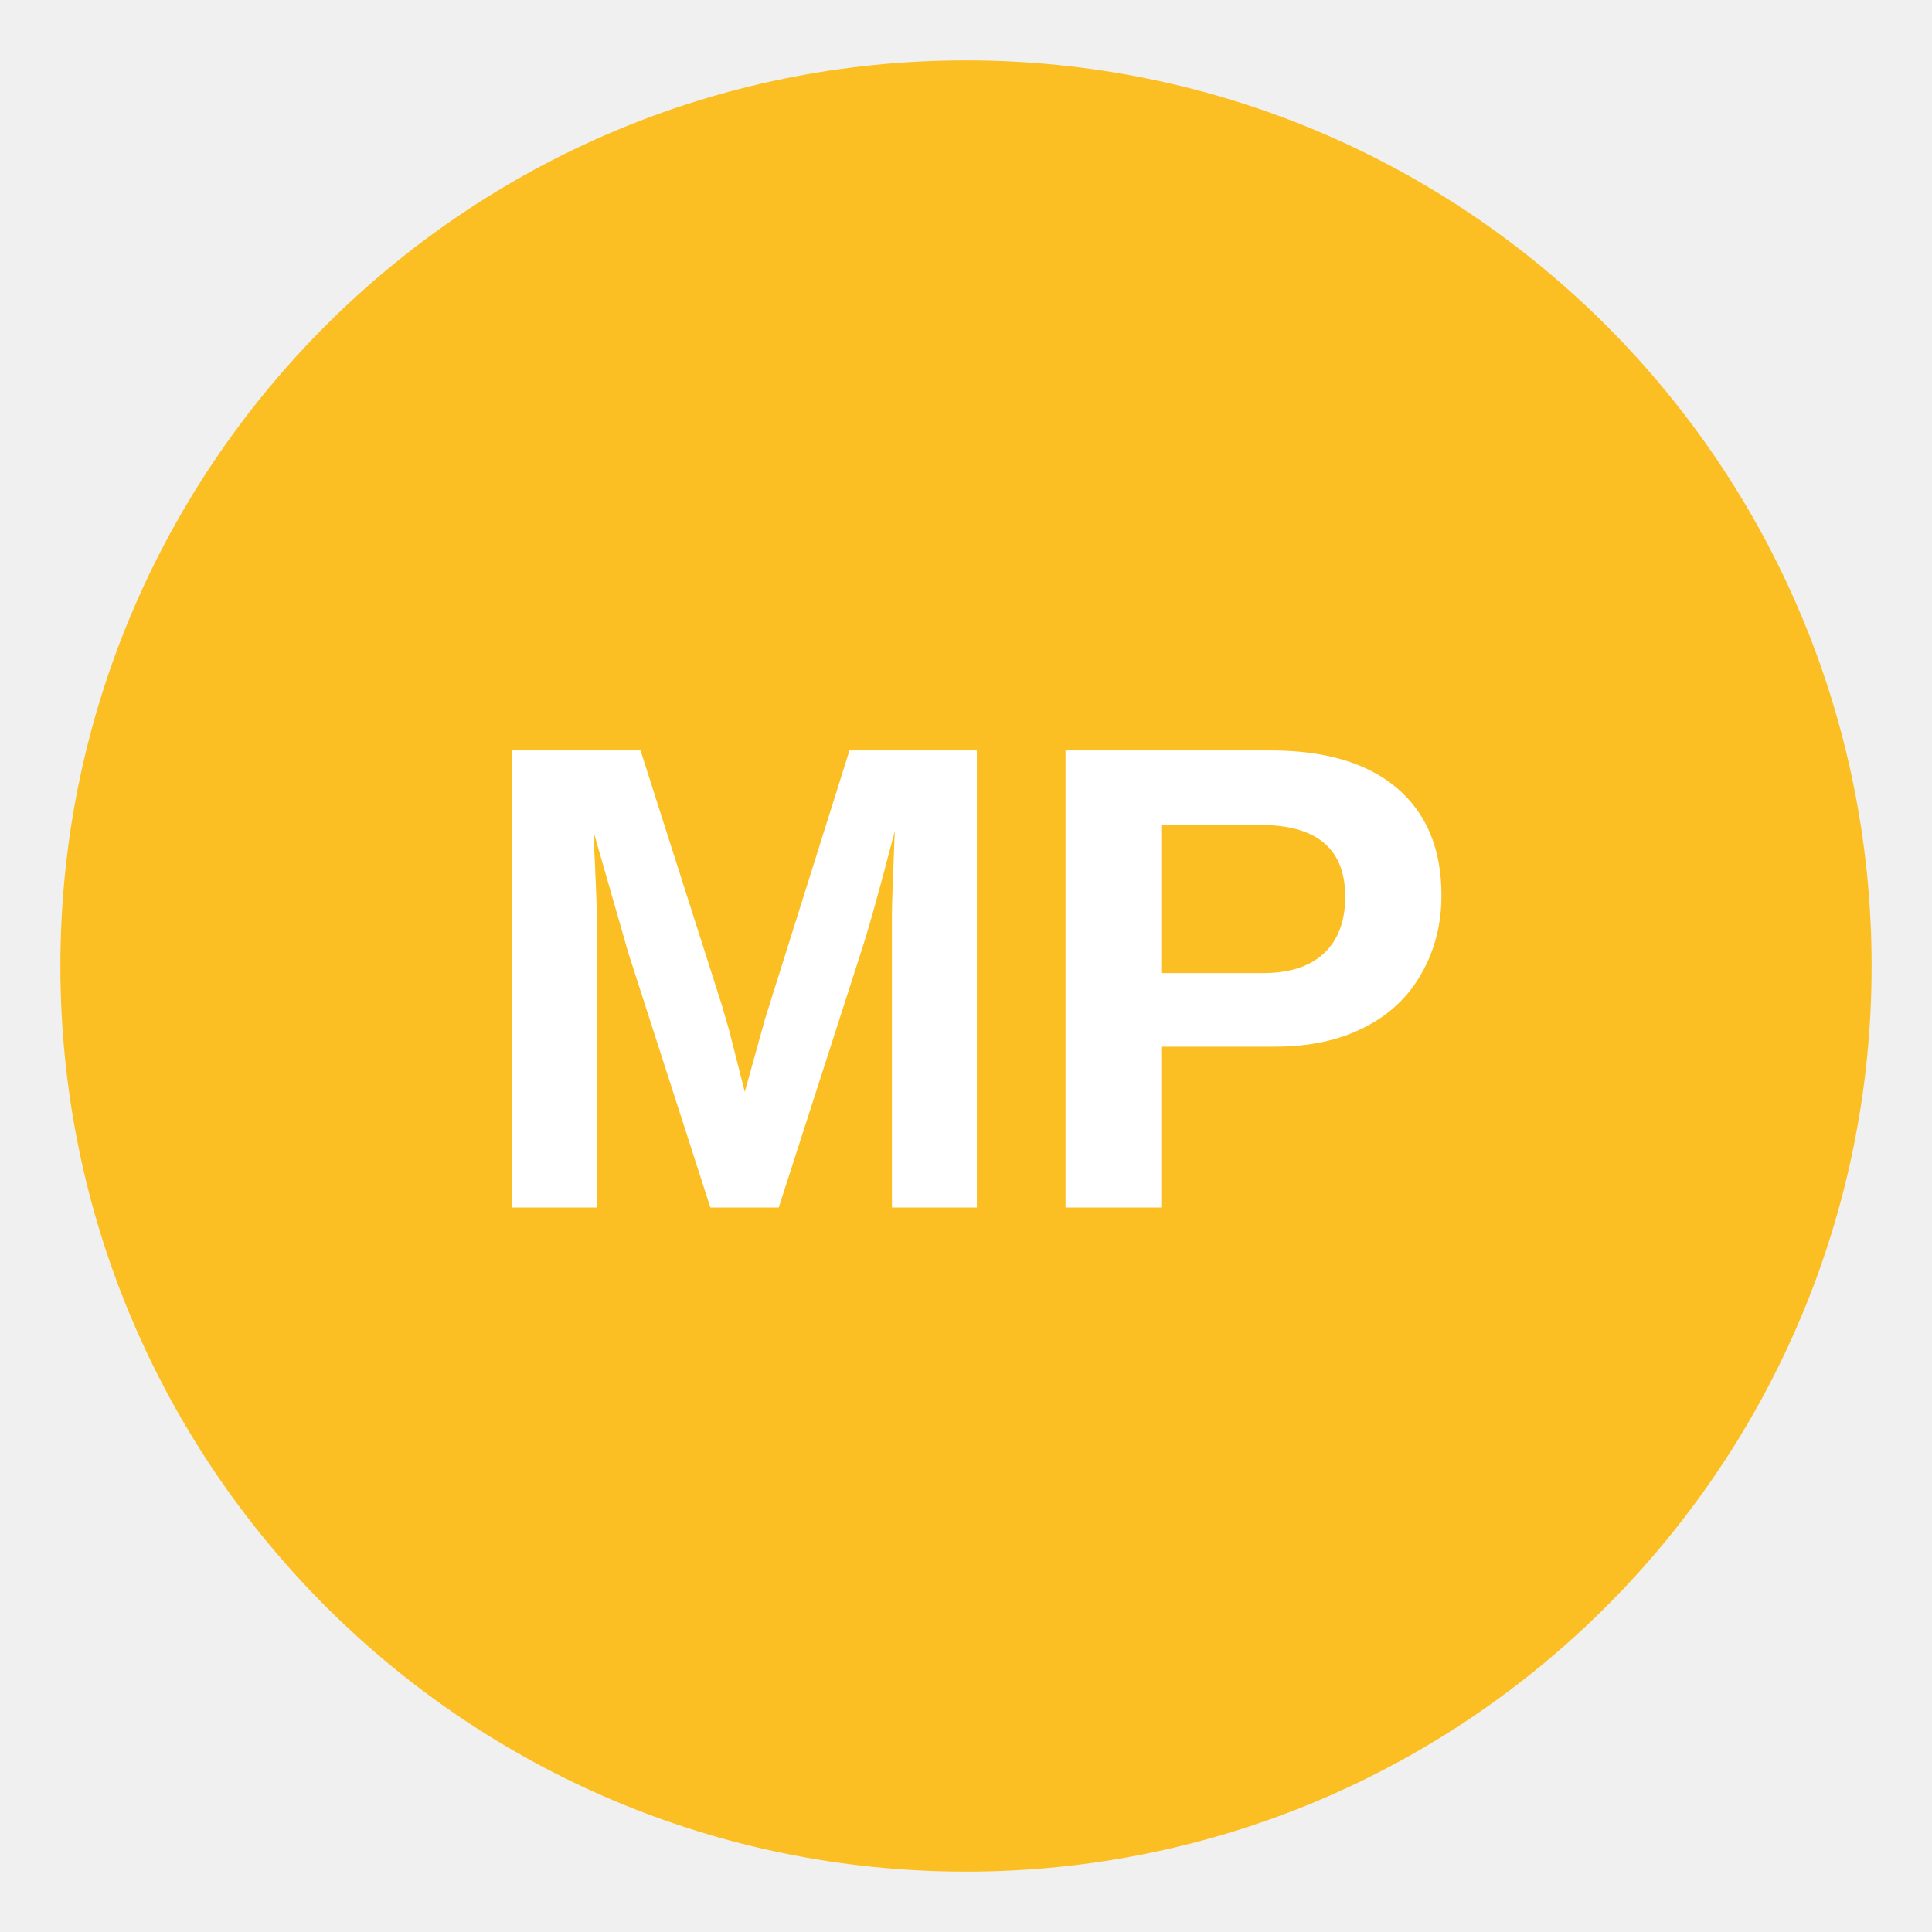
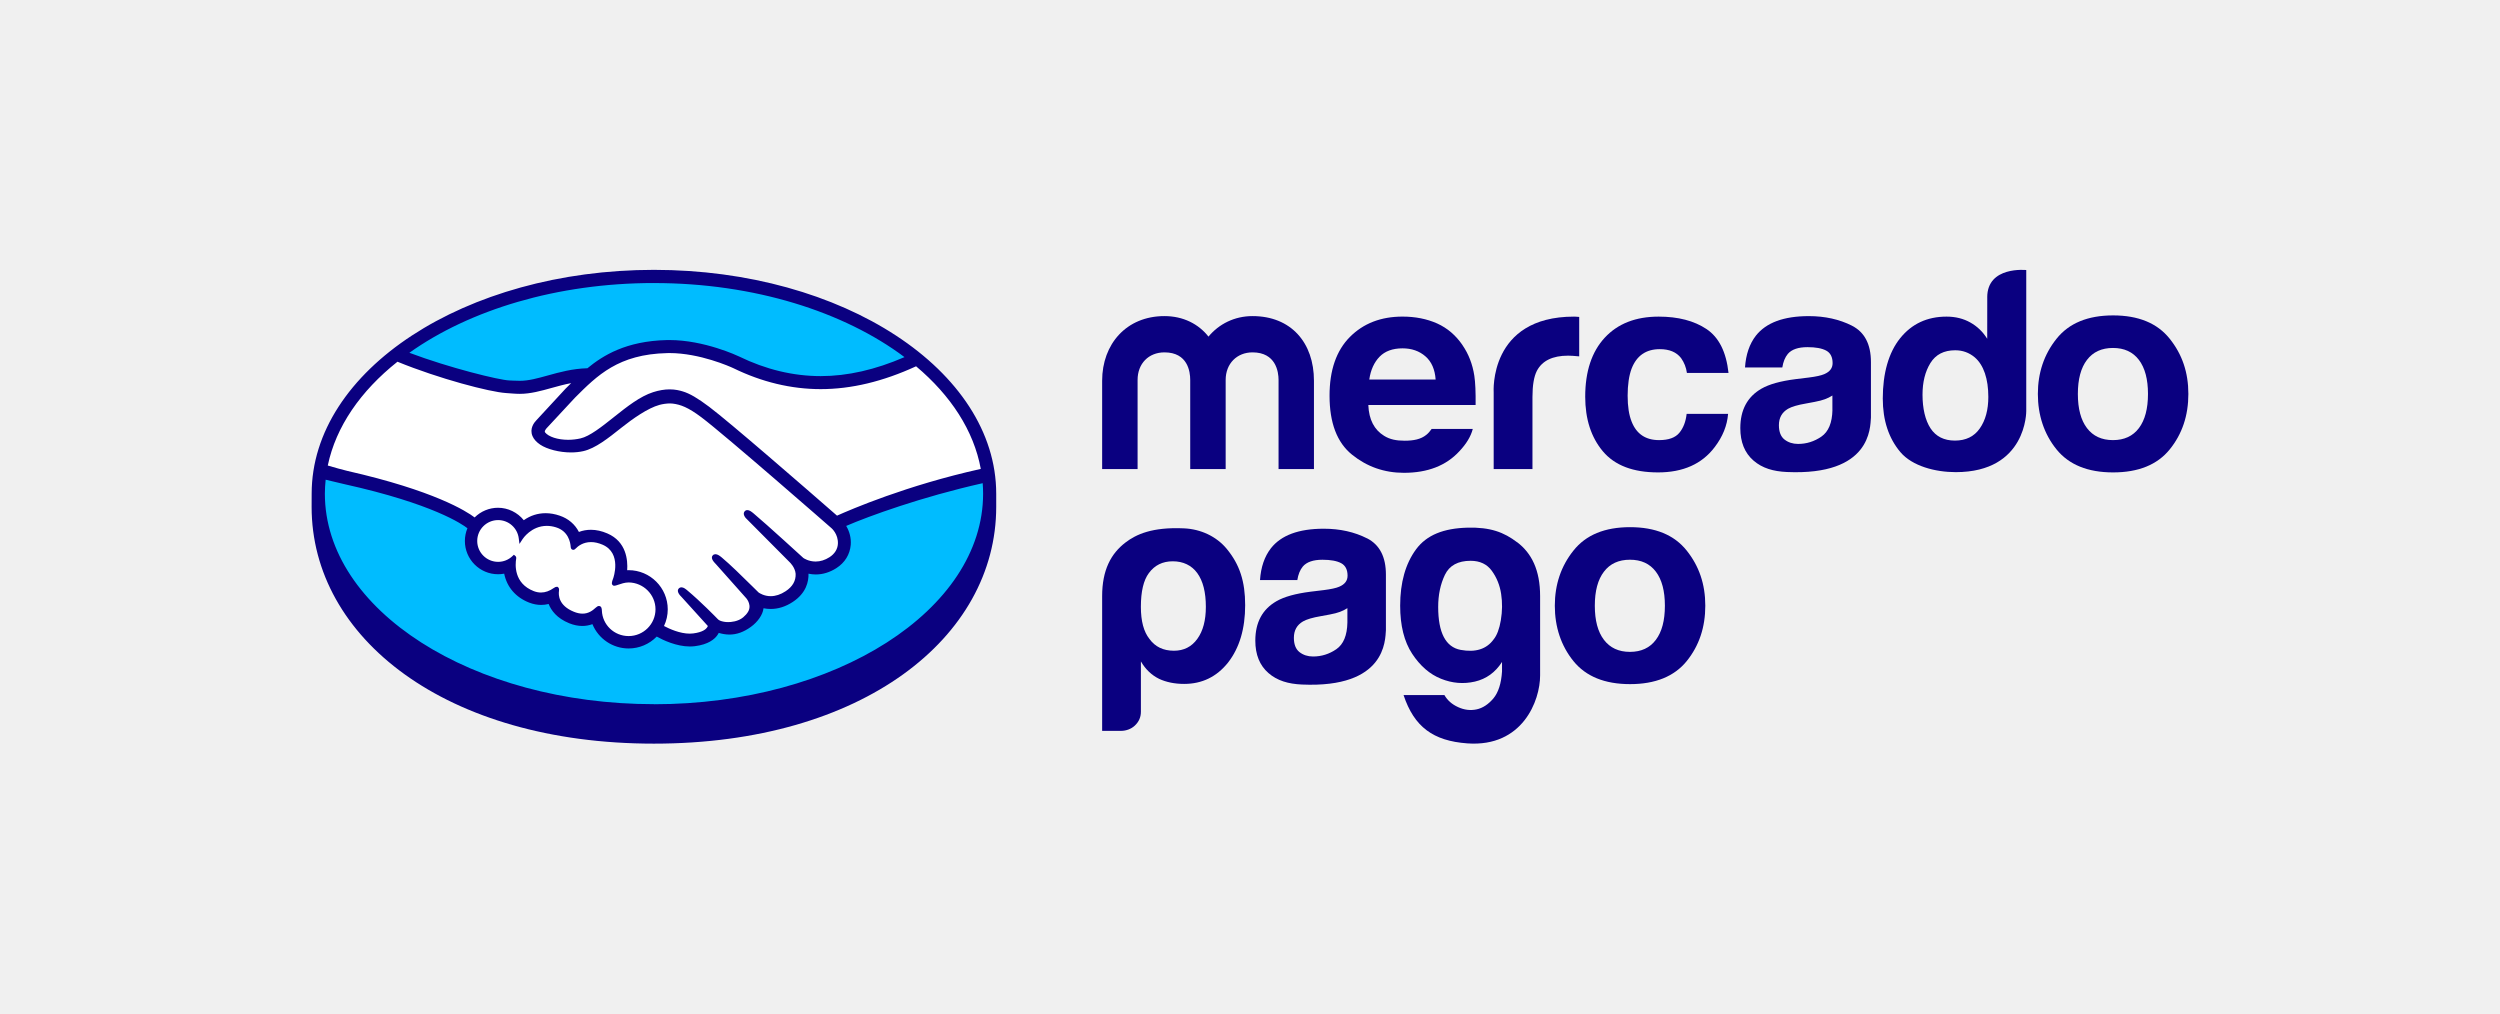
- <svg xmlns="http://www.w3.org/2000/svg" viewBox="0 0 64 64" width="64" height="64">
-   <circle cx="32" cy="32" r="30" fill="#fbbf24" />
-   <text x="32" y="40" text-anchor="middle" font-family="Arial, sans-serif" font-weight="bold" font-size="22" fill="white">MP</text>
+ <svg xmlns="http://www.w3.org/2000/svg" id="logos" viewBox="0 0 1048.82 425.2">
+   <defs>
+     <style>
+       .cls-1 {
+         fill: #0a0080;
+       }
+ 
+       .cls-1, .cls-2, .cls-3 {
+         stroke-width: 0px;
+       }
+ 
+       .cls-2 {
+         fill: #fff;
+       }
+ 
+       .cls-3 {
+         fill: #00bcff;
+       }
+     </style>
+   </defs>
+   <path class="cls-3" d="m274.38,116.94c-77.83,0-140.91,40.36-140.91,90.15s63.09,94.05,140.91,94.05,140.91-44.27,140.91-94.05-63.09-90.15-140.91-90.15Z" />
+   <path class="cls-2" d="m228.53,179.22c-.07.14-1.45,1.56-.55,2.71,2.18,2.78,8.91,4.38,15.72,2.85,4.05-.91,9.25-5.04,14.28-9.03,5.45-4.33,10.86-8.67,16.3-10.39,5.76-1.83,9.45-1.05,11.89-.31,2.67.8,5.82,2.56,10.84,6.32,9.45,7.1,47.43,40.26,54,45.99,5.28-2.39,30.47-12.56,62.39-19.6-2.78-17.02-13.01-33.25-28.72-45.99-21.89,9.19-50.42,14.7-76.58,1.93-.13-.05-14.29-6.75-28.25-6.42-20.75.48-29.74,9.46-39.25,18.97l-12.05,12.99Z" />
+   <path class="cls-2" d="m349.44,220.97c-.45-.4-44.67-39.09-54.69-46.62-5.8-4.35-9.02-5.46-12.41-5.89-1.76-.23-4.2.1-5.9.57-4.66,1.27-10.75,5.34-16.16,9.63-5.6,4.46-10.88,8.66-15.79,9.76-6.26,1.4-13.91-.25-17.4-2.61-1.41-.95-2.41-2.05-2.89-3.16-1.29-2.99,1.09-5.38,1.48-5.78l12.2-13.2c1.42-1.41,2.85-2.83,4.31-4.23-3.94.51-7.58,1.52-11.12,2.5-4.42,1.24-8.68,2.42-12.98,2.42-1.8,0-11.42-1.58-13.25-2.07-11.05-3.02-23.56-5.97-38.04-12.73-17.35,12.91-28.65,28.77-32,46.56,2.49.66,9.02,2.15,10.71,2.52,39.26,8.73,51.49,17.72,53.71,19.6,2.4-2.67,5.87-4.36,9.73-4.36,4.35,0,8.26,2.19,10.64,5.56,2.25-1.78,5.35-3.3,9.36-3.29,1.82,0,3.71.34,5.62.98,4.43,1.52,6.72,4.47,7.9,7.14,1.48-.67,3.31-1.17,5.46-1.16,2.12,0,4.32.48,6.53,1.44,7.24,3.11,8.36,10.22,7.71,15.58.52-.06,1.04-.08,1.56-.08,8.58,0,15.56,6.98,15.56,15.57,0,2.66-.68,5.16-1.86,7.35,2.34,1.31,8.29,4.28,13.52,3.62,4.17-.53,5.76-1.95,6.32-2.76.39-.55.8-1.2.42-1.66l-11.08-12.3s-1.82-1.73-1.22-2.39c.62-.68,1.75.3,2.55.96,5.64,4.71,12.52,11.81,12.52,11.81.12.08.57.98,3.12,1.43,2.19.39,6.07.17,8.76-2.04.67-.56,1.35-1.25,1.93-1.97-.05.04-.09.08-.13.1,2.84-3.63-.32-7.29-.32-7.29l-12.93-14.52s-1.85-1.71-1.22-2.4c.56-.6,1.75.3,2.56.98,4.09,3.42,9.88,9.23,15.42,14.66,1.09.79,5.96,3.8,12.41-.43,3.92-2.57,4.7-5.73,4.59-8.1-.27-3.15-2.73-5.4-2.73-5.4l-17.66-17.76s-1.87-1.59-1.21-2.4c.54-.68,1.75.3,2.55.96,5.62,4.71,20.86,18.68,20.86,18.68.22.15,5.48,3.9,11.99-.24,2.33-1.49,3.81-3.73,3.94-6.34.22-4.52-2.96-7.2-2.96-7.2Z" />
+   <path class="cls-2" d="m263.76,243.48c-2.74-.03-5.74,1.6-6.13,1.36-.22-.14.17-1.24.42-1.88.27-.63,3.87-11.48-4.92-15.25-6.73-2.89-10.85.36-12.26,1.83-.37.38-.54.35-.58-.13-.14-1.96-1.01-7.24-6.82-9.02-8.3-2.54-13.64,3.25-14.99,5.35-.61-4.73-4.61-8.4-9.5-8.41-5.32,0-9.64,4.3-9.65,9.63,0,5.32,4.31,9.64,9.64,9.64,2.59,0,4.93-1.03,6.66-2.69.06.05.08.14.05.32-.41,2.39-1.15,11.04,7.92,14.57,3.64,1.41,6.73.36,9.29-1.43.76-.54.89-.31.78.41-.33,2.23.09,6.99,6.77,9.7,5.08,2.07,8.09-.04,10.07-1.87.86-.78,1.09-.65,1.14.56.24,6.44,5.59,11.56,12.09,11.57,6.7,0,12.13-5.41,12.13-12.1,0-6.7-5.42-12.06-12.12-12.13Z" />
+   <path class="cls-1" d="m274.35,113.21c-79.31,0-143.6,42.18-143.6,93.92,0,1.34-.02,5.03-.02,5.5,0,54.9,56.19,99.35,143.6,99.35s143.61-44.45,143.61-99.34v-5.51c0-51.74-64.29-93.92-143.59-93.92Zm137.12,83.51c-31.21,6.94-54.49,17.01-60.32,19.61-13.62-11.89-45.1-39.26-53.63-45.66-4.87-3.67-8.2-5.6-11.12-6.47-1.31-.4-3.12-.85-5.45-.85-2.17,0-4.5.39-6.93,1.17-5.51,1.75-11,6.11-16.31,10.33l-.27.22c-4.95,3.93-10.06,8-13.93,8.86-1.69.38-3.43.58-5.16.58-4.34,0-8.23-1.26-9.69-3.12-.24-.31-.08-.81.48-1.52l.07-.1,11.99-12.91c9.39-9.39,18.25-18.25,38.66-18.72.34-.01.68-.02,1.02-.02,12.7.01,25.4,5.69,26.83,6.36,11.91,5.81,24.21,8.76,36.56,8.77,12.85,0,26.11-3.17,40.05-9.58,14.56,12.24,24.21,26.99,27.15,43.06Zm-137.1-77.97c42.1,0,79.76,12.07,105.09,31.07-12.24,5.3-23.91,7.97-35.17,7.97-11.52-.01-23.03-2.78-34.21-8.23-.59-.28-14.61-6.89-29.2-6.9-.38,0-.77,0-1.15.01-17.14.4-26.8,6.49-33.29,11.82-6.31.16-11.76,1.68-16.61,3.03-4.33,1.2-8.06,2.24-11.7,2.24-1.5,0-4.2-.14-4.44-.15-4.18-.13-25.18-5.28-41.95-11.61,25.27-17.96,61.89-29.26,102.64-29.26Zm-107.61,33.01c17.51,7.16,38.76,12.7,45.48,13.13,1.87.12,3.87.34,5.87.34,4.46,0,8.91-1.25,13.21-2.45,2.54-.71,5.35-1.49,8.3-2.05-.79.77-1.58,1.56-2.37,2.35l-12.17,13.17c-.96.97-3.04,3.55-1.67,6.73.54,1.28,1.65,2.51,3.2,3.55,2.9,1.95,8.1,3.28,12.92,3.28,1.83,0,3.57-.18,5.15-.54,5.11-1.14,10.46-5.41,16.13-9.92,4.52-3.59,10.94-8.15,15.86-9.49,1.38-.37,3.06-.61,4.42-.61.41,0,.79.02,1.14.07,3.24.41,6.38,1.51,11.99,5.72,10,7.51,54.22,46.2,54.65,46.58.03.02,2.85,2.46,2.65,6.5-.11,2.26-1.36,4.26-3.54,5.65-1.89,1.2-3.83,1.81-5.8,1.81-2.96,0-4.99-1.39-5.13-1.48-.16-.13-15.31-14.03-20.89-18.7-.89-.74-1.75-1.4-2.62-1.4-.47,0-.88.2-1.16.55-.88,1.08.1,2.58,1.26,3.56l17.7,17.8s2.21,2.06,2.45,4.79c.14,2.95-1.27,5.42-4.2,7.34-2.09,1.38-4.2,2.07-6.27,2.07-2.72,0-4.63-1.24-5.05-1.53l-2.54-2.5c-4.64-4.57-9.43-9.29-12.94-12.21-.86-.71-1.77-1.37-2.64-1.37-.43,0-.82.16-1.12.48-.4.44-.68,1.24.32,2.57.4.55.89,1,.89,1l12.91,14.51c.1.13,2.66,3.17.29,6.19l-.46.58c-.39.42-.8.82-1.2,1.16-2.2,1.81-5.14,2-6.31,2-.63,0-1.22-.05-1.75-.15-1.27-.23-2.13-.58-2.55-1.07l-.16-.16c-.7-.73-7.21-7.38-12.6-11.87-.71-.6-1.6-1.34-2.51-1.34-.45,0-.85.18-1.17.52-1.06,1.17.54,2.91,1.22,3.55l11.01,12.15c-.01.11-.15.36-.41.74-.4.55-1.73,1.88-5.73,2.38-.48.06-.98.09-1.46.09-4.12,0-8.52-2-10.79-3.2,1.03-2.18,1.57-4.58,1.57-6.98,0-9.07-7.36-16.44-16.43-16.45-.19,0-.4,0-.59.01.29-4.14-.29-11.98-8.34-15.43-2.32-1-4.63-1.52-6.87-1.52-1.76,0-3.45.3-5.04.91-1.67-3.24-4.44-5.6-8.04-6.83-2-.69-3.98-1.04-5.9-1.04-3.35,0-6.44.99-9.19,2.94-2.64-3.28-6.62-5.22-10.81-5.22-3.67,0-7.2,1.47-9.81,4.06-3.43-2.62-17.03-11.26-53.44-19.53-1.74-.39-5.69-1.52-8.17-2.25,3.41-16.34,13.8-31.27,29.2-43.52Zm67.54,94.78l-.39-.35h-.4c-.32,0-.66.13-1.11.45-1.86,1.31-3.63,1.94-5.44,1.94-1,0-2.02-.2-3.04-.59-8.44-3.29-7.78-11.25-7.36-13.65.06-.49-.06-.86-.37-1.12l-.6-.49-.56.53c-1.65,1.59-3.8,2.45-6.06,2.45-4.83,0-8.77-3.93-8.76-8.77,0-4.83,3.94-8.76,8.78-8.75,4.37,0,8.09,3.28,8.64,7.65l.3,2.35,1.29-1.99c.14-.23,3.69-5.59,10.2-5.58,1.24,0,2.52.2,3.81.6,5.19,1.58,6.07,6.29,6.2,8.25.09,1.14.91,1.2,1.06,1.2.45,0,.78-.28,1.01-.53.98-1.02,3.11-2.72,6.45-2.72,1.53,0,3.15.37,4.83,1.09,8.25,3.54,4.51,14.02,4.47,14.13-.71,1.74-.74,2.5-.07,2.95l.32.15h.24c.37,0,.83-.16,1.6-.42,1.12-.39,2.81-.97,4.4-.97h0c6.21.07,11.26,5.13,11.26,11.26,0,6.2-5.06,11.24-11.27,11.24-6.07,0-11.01-4.73-11.23-10.74-.02-.52-.07-1.88-1.23-1.88-.47,0-.89.29-1.36.72-1.34,1.24-3.04,2.49-5.52,2.49-1.13,0-2.35-.26-3.64-.79-6.41-2.6-6.5-7-6.24-8.77.07-.47.09-.96-.23-1.35Zm40.07,48.88c-76.26,0-138.08-39.55-138.08-88.33,0-1.96.14-3.91.33-5.84.61.15,6.67,1.59,7.92,1.88,37.19,8.26,49.48,16.85,51.56,18.48-.7,1.69-1.07,3.51-1.07,5.35,0,7.69,6.25,13.95,13.93,13.95.86,0,1.72-.08,2.56-.24,1.16,5.66,4.86,9.95,10.51,12.15,1.65.63,3.32.96,4.97.96,1.06,0,2.13-.13,3.17-.39,1.05,2.65,3.39,5.96,8.65,8.09,1.84.74,3.68,1.13,5.47,1.13,1.46,0,2.89-.26,4.25-.76,2.52,6.13,8.51,10.2,15.19,10.2,4.43,0,8.68-1.8,11.78-4.99,2.65,1.48,8.25,4.15,13.91,4.16.73,0,1.41-.05,2.11-.13,5.62-.71,8.23-2.91,9.43-4.62.22-.3.41-.62.58-.95,1.32.38,2.78.69,4.46.7,3.07,0,6.01-1.05,8.99-3.21,2.93-2.11,5.01-5.14,5.31-7.72,0-.03,0-.07.01-.11.99.2,2,.3,3.01.3,3.16,0,6.27-.98,9.24-2.93,5.73-3.75,6.72-8.66,6.63-11.87,1.01.21,2.03.32,3.05.32,2.96,0,5.88-.89,8.65-2.66,3.55-2.27,5.69-5.75,6.02-9.79.21-2.75-.47-5.53-1.91-7.91,9.58-4.13,31.48-12.12,57.27-17.93.11,1.46.17,2.93.17,4.41,0,48.78-61.82,88.33-138.07,88.33Z" />
+   <g>
+     <path class="cls-1" d="m910.26,142.12c-5.21-6.54-13.13-9.8-23.75-9.8s-18.53,3.27-23.74,9.8c-5.22,6.53-7.83,14.25-7.83,23.16s2.61,16.81,7.83,23.26c5.21,6.43,13.13,9.65,23.74,9.65s18.54-3.22,23.75-9.65c5.22-6.45,7.82-14.19,7.82-23.26s-2.6-16.63-7.82-23.16Zm-12.92,37.48c-2.53,3.35-6.15,5.04-10.89,5.04s-8.36-1.69-10.91-5.04c-2.55-3.35-3.82-8.13-3.82-14.32s1.27-10.95,3.82-14.29c2.55-3.34,6.19-5.01,10.91-5.01s8.35,1.67,10.89,5.01c2.53,3.34,3.8,8.11,3.8,14.29s-1.27,10.97-3.8,14.32Z" />
+     <path class="cls-1" d="m776.98,136.65c-5.29-2.68-11.34-4.03-18.15-4.03-10.47,0-17.86,2.73-22.17,8.18-2.71,3.49-4.22,7.95-4.58,13.37h15.65c.38-2.4,1.15-4.29,2.31-5.69,1.61-1.89,4.36-2.84,8.23-2.84,3.46,0,6.08.48,7.88,1.45,1.78.96,2.68,2.72,2.68,5.26,0,2.09-1.16,3.61-3.49,4.61-1.3.57-3.46,1.04-6.48,1.42l-5.55.68c-6.3.8-11.08,2.13-14.32,3.99-5.92,3.41-8.88,8.93-8.88,16.55,0,5.87,1.83,10.41,5.52,13.61,3.67,3.21,8.34,4.55,13.98,4.81,35.37,1.59,34.98-18.64,35.3-22.84v-23.27c0-7.47-2.65-12.55-7.93-15.25Zm-8.22,35.32c-.11,5.42-1.66,9.15-4.64,11.2-2.99,2.05-6.24,3.07-9.78,3.07-2.24,0-4.14-.63-5.7-1.85-1.56-1.23-2.34-3.24-2.34-6.01,0-3.1,1.28-5.39,3.83-6.88,1.51-.87,3.99-1.61,7.45-2.2l3.69-.69c1.84-.35,3.28-.73,4.34-1.13,1.07-.38,2.1-.9,3.13-1.55v6.03Z" />
+     <path class="cls-1" d="m696.32,146.48c4.05,0,7.01,1.25,8.94,3.75,1.31,1.84,2.13,3.93,2.45,6.24h17.45c-.95-8.81-4.03-14.95-9.24-18.43-5.22-3.47-11.9-5.21-20.07-5.21-9.61,0-17.15,2.95-22.61,8.84-5.46,5.9-8.2,14.15-8.2,24.75,0,9.38,2.47,17.04,7.42,22.93,4.95,5.89,12.66,8.84,23.14,8.84s18.42-3.53,23.76-10.61c3.35-4.38,5.23-9.03,5.62-13.94h-17.39c-.36,3.25-1.37,5.9-3.06,7.94-1.67,2.03-4.5,3.06-8.5,3.06-5.63,0-9.47-2.57-11.5-7.72-1.12-2.75-1.69-6.38-1.69-10.91s.57-8.54,1.69-11.43c2.12-5.39,6.05-8.1,11.79-8.1Z" />
+     <path class="cls-1" d="m660.36,132.83c-35.85,0-33.72,31.73-33.72,31.73v32.24h16.27v-30.23c0-4.96.63-8.62,1.86-11.01,2.23-4.23,6.6-6.35,13.1-6.35.49,0,1.13.03,1.92.07.79.04,1.69.11,2.73.23v-16.55c-.72-.05-1.19-.07-1.39-.1-.21-.02-.46-.03-.77-.03Z" />
+     <path class="cls-1" d="m613.6,144.85c-2.81-4.16-6.38-7.21-10.68-9.15-4.31-1.92-9.15-2.88-14.52-2.88-9.06,0-16.42,2.85-22.1,8.56-5.67,5.72-8.52,13.92-8.52,24.63,0,11.43,3.15,19.67,9.44,24.74,6.28,5.06,13.54,7.61,21.76,7.61,9.96,0,17.71-3.01,23.24-9.02,2.99-3.16,4.86-6.29,5.65-9.38h-17.26c-.68.98-1.41,1.81-2.22,2.46-2.3,1.89-5.42,2.47-9.09,2.47-3.47,0-6.2-.52-8.66-2.07-4.06-2.5-6.35-6.72-6.59-12.91h45.01c.06-5.34-.11-9.43-.54-12.27-.74-4.84-2.4-9.1-4.92-12.77Zm-39.15,14.38c.58-4.02,2.03-7.2,4.3-9.56,2.29-2.35,5.5-3.53,9.65-3.53,3.81,0,7.01,1.11,9.59,3.34,2.57,2.22,4,5.48,4.3,9.75h-27.83Z" />
+     <path class="cls-1" d="m525.46,132.61c-7.55,0-14.08,3.31-18.47,8.61-4.17-5.3-10.59-8.61-18.48-8.61-15.89,0-26.13,11.67-26.13,27.12v37.06h14.87v-37.41c0-6.83,4.62-11.55,11.27-11.55,9.8,0,10.81,8.13,10.81,11.55v37.41h14.87v-37.41c0-6.83,4.73-11.55,11.26-11.55,9.8,0,10.93,8.13,10.93,11.55v37.41h14.85v-37.06c0-15.93-9.56-27.12-25.79-27.12Z" />
+     <path class="cls-1" d="m833.71,124.7l-.02,17.43c-1.81-2.92-4.17-5.2-7.08-6.83-2.9-1.64-6.23-2.47-9.98-2.47-8.13,0-14.6,3.03-19.46,9.06-4.86,6.05-7.29,14.77-7.29,25.31,0,9.15,2.47,16.65,7.4,22.49,4.93,5.83,14.6,8.39,23.19,8.39,29.95,0,29.6-25.68,29.6-25.68v-59.11s-16.37-1.75-16.37,11.41Zm-3.13,55.04c-2.37,3.4-5.86,5.1-10.43,5.1s-7.98-1.72-10.23-5.13c-2.25-3.43-3.37-8.41-3.37-14.11,0-5.3,1.1-9.72,3.31-13.29,2.21-3.57,5.67-5.36,10.4-5.36,3.1,0,5.82.98,8.17,2.94,3.81,3.25,5.73,9.09,5.73,16.64,0,5.4-1.2,9.81-3.58,13.21Z" />
+   </g>
+   <path class="cls-1" d="m496.75,221.66c-13.4-.63-20.16,2.56-24.57,5.93-6.09,4.65-9.8,11.53-9.8,22.52v56.51h7.88c2.11,0,4.22-.73,5.77-2.16,1.74-1.6,2.61-3.56,2.61-5.86v-21.12c1.92,3.31,4.45,5.74,7.65,7.32,3.03,1.41,6.53,2.12,10.51,2.12,7.49,0,13.64-2.98,18.41-8.97,4.78-6.15,7.17-14.15,7.17-24.06s-2.26-16.97-7.68-23.57c-4.38-5.34-11.04-8.35-17.94-8.66Zm5.55,46.38c-2.39,3.31-5.66,4.96-9.8,4.96-4.46,0-7.89-1.64-10.28-4.96-2.39-2.99-3.59-7.45-3.59-13.45,0-6.43,1.11-11.16,3.34-14.15,2.4-3.29,5.75-4.96,10.05-4.96s7.89,1.66,10.28,4.96c2.4,3.31,3.59,8.02,3.59,14.15,0,5.68-1.19,10.14-3.59,13.45Z" />
+   <path class="cls-1" d="m636.47,227.49c-5.53-4.19-11.18-6.38-20.89-6.12-9.86.27-17.03,3.03-21.49,9.07-4.46,6.05-6.68,13.95-6.68,23.68,0,8.33,1.68,15.04,5.04,20.17,3.37,5.1,7.4,8.6,12.1,10.47,4.68,1.89,9.42,2.28,14.2,1.19,4.77-1.11,8.57-3.84,11.39-8.24v3.99c-.32,5.03-1.53,8.8-3.63,11.32-2.13,2.5-4.47,4.04-7.06,4.59-2.56.54-5.16.24-7.73-.95-2.59-1.17-4.5-2.87-5.75-5.06h-17.14c4.44,13.34,12.41,19.23,26.77,20.27,23.16,1.67,30.54-17.94,30.52-28.52v-33.25c0-10.99-3.58-18.03-9.63-22.63Zm-6.81,32.66c-.63,3.68-1.64,6.4-3.06,8.12-2.97,4.08-7.6,5.53-13.84,4.37-6.27-1.19-9.4-7.2-9.4-18.03,0-5.03.93-9.51,2.82-13.45,1.88-3.91,5.47-5.89,10.79-5.89,3.91,0,6.89,1.42,8.92,4.24,2.04,2.83,3.34,6.05,3.88,9.67.55,3.61.5,7.27-.12,10.96Z" />
+   <path class="cls-1" d="m573.49,225.84c-5.29-2.67-11.34-4.03-18.15-4.03-10.47,0-17.85,2.73-22.15,8.19-2.7,3.48-4.22,7.94-4.58,13.36h15.65c.38-2.39,1.15-4.29,2.3-5.68,1.61-1.89,4.36-2.85,8.23-2.85,3.47,0,6.09.48,7.88,1.45,1.78.96,2.67,2.72,2.67,5.26,0,2.08-1.16,3.62-3.49,4.6-1.3.57-3.46,1.04-6.48,1.42l-5.54.67c-6.3.8-11.09,2.13-14.31,3.99-5.93,3.41-8.88,8.92-8.88,16.54,0,5.87,1.83,10.41,5.52,13.61,3.67,3.21,8.34,4.55,13.99,4.81,35.36,1.58,34.96-18.64,35.28-22.84v-23.27c0-7.46-2.63-12.54-7.92-15.24Zm-8.22,35.31c-.1,5.43-1.66,9.15-4.63,11.2-2.98,2.05-6.24,3.07-9.78,3.07-2.24,0-4.13-.63-5.7-1.85-1.56-1.23-2.34-3.23-2.34-6,0-3.1,1.28-5.39,3.83-6.87,1.52-.87,3.99-1.61,7.45-2.2l3.7-.68c1.84-.35,3.29-.72,4.33-1.12,1.07-.39,2.11-.91,3.14-1.56v6.03Z" />
+   <path class="cls-1" d="m707.61,230.97c-5.22-6.54-13.14-9.81-23.76-9.81s-18.52,3.26-23.73,9.81c-5.22,6.53-7.83,14.24-7.83,23.15s2.61,16.8,7.83,23.25c5.21,6.42,13.13,9.64,23.73,9.64s18.53-3.22,23.76-9.64c5.21-6.45,7.81-14.19,7.81-23.25s-2.6-16.62-7.81-23.15Zm-12.93,37.46c-2.53,3.36-6.15,5.05-10.87,5.05s-8.36-1.69-10.91-5.05c-2.56-3.35-3.83-8.12-3.83-14.31s1.27-10.95,3.83-14.29c2.54-3.34,6.18-5.01,10.91-5.01s8.35,1.67,10.87,5.01c2.53,3.34,3.79,8.1,3.79,14.29s-1.26,10.96-3.79,14.31Z" />
</svg>
